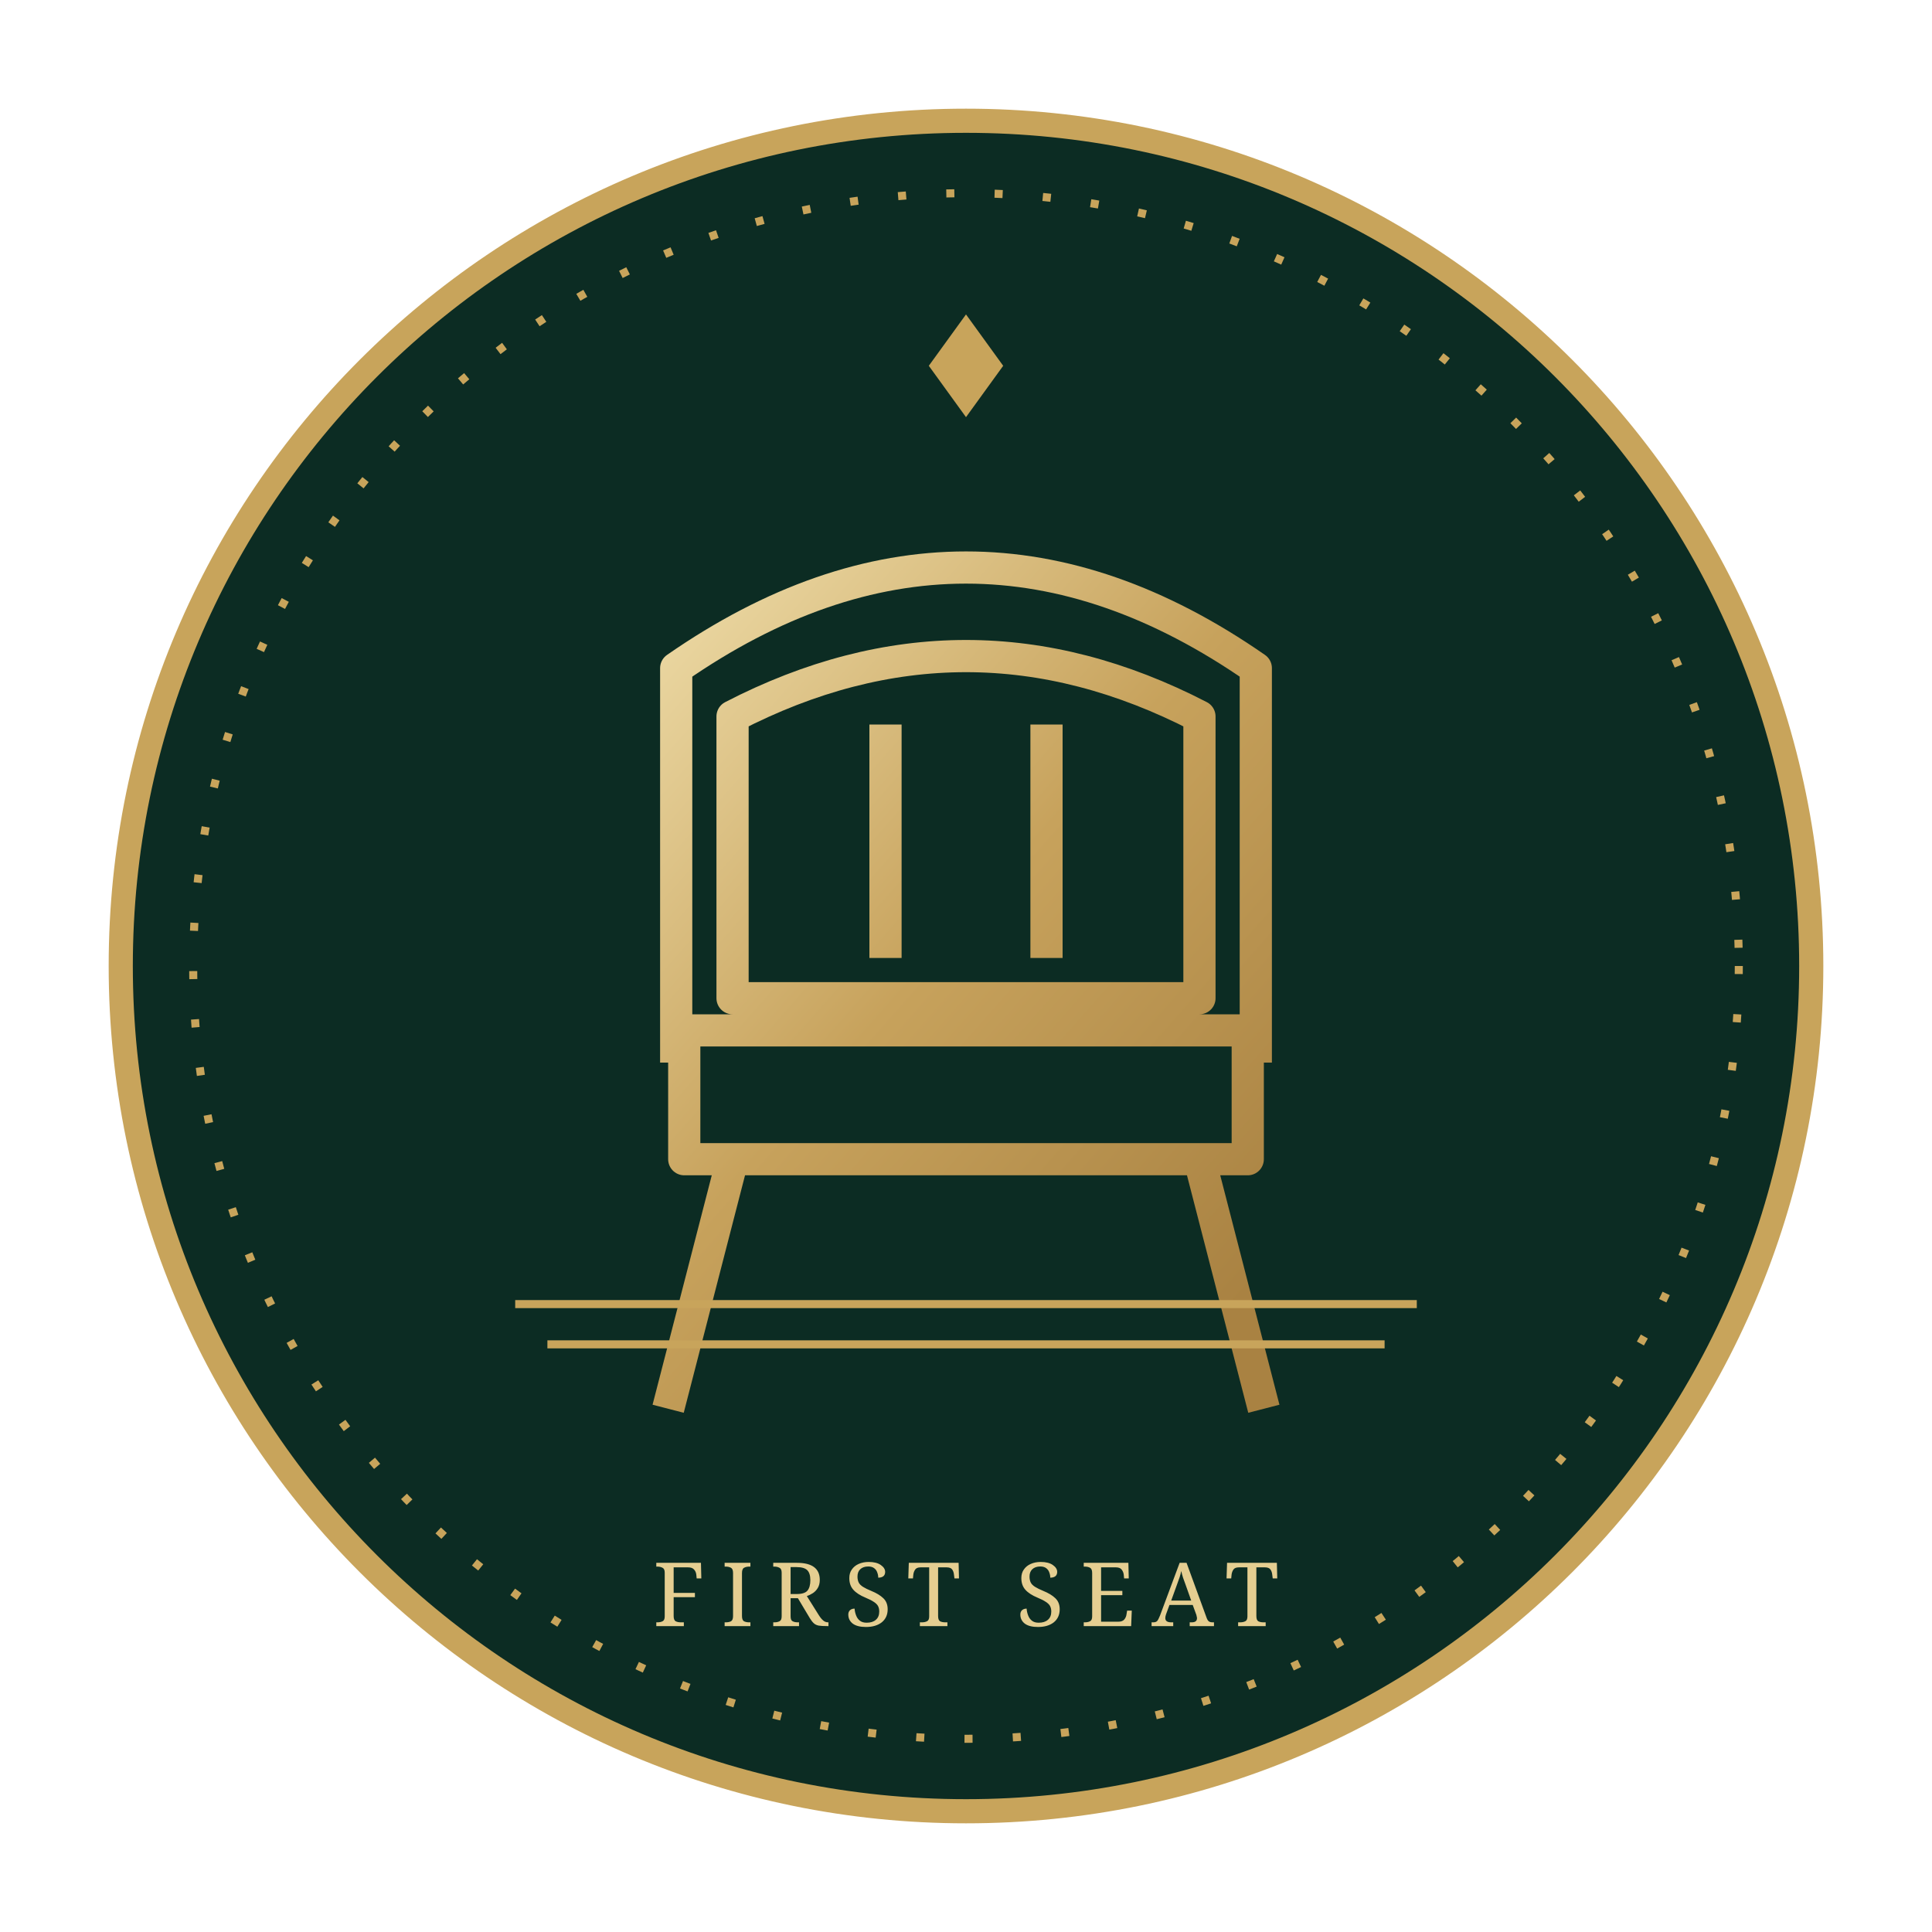
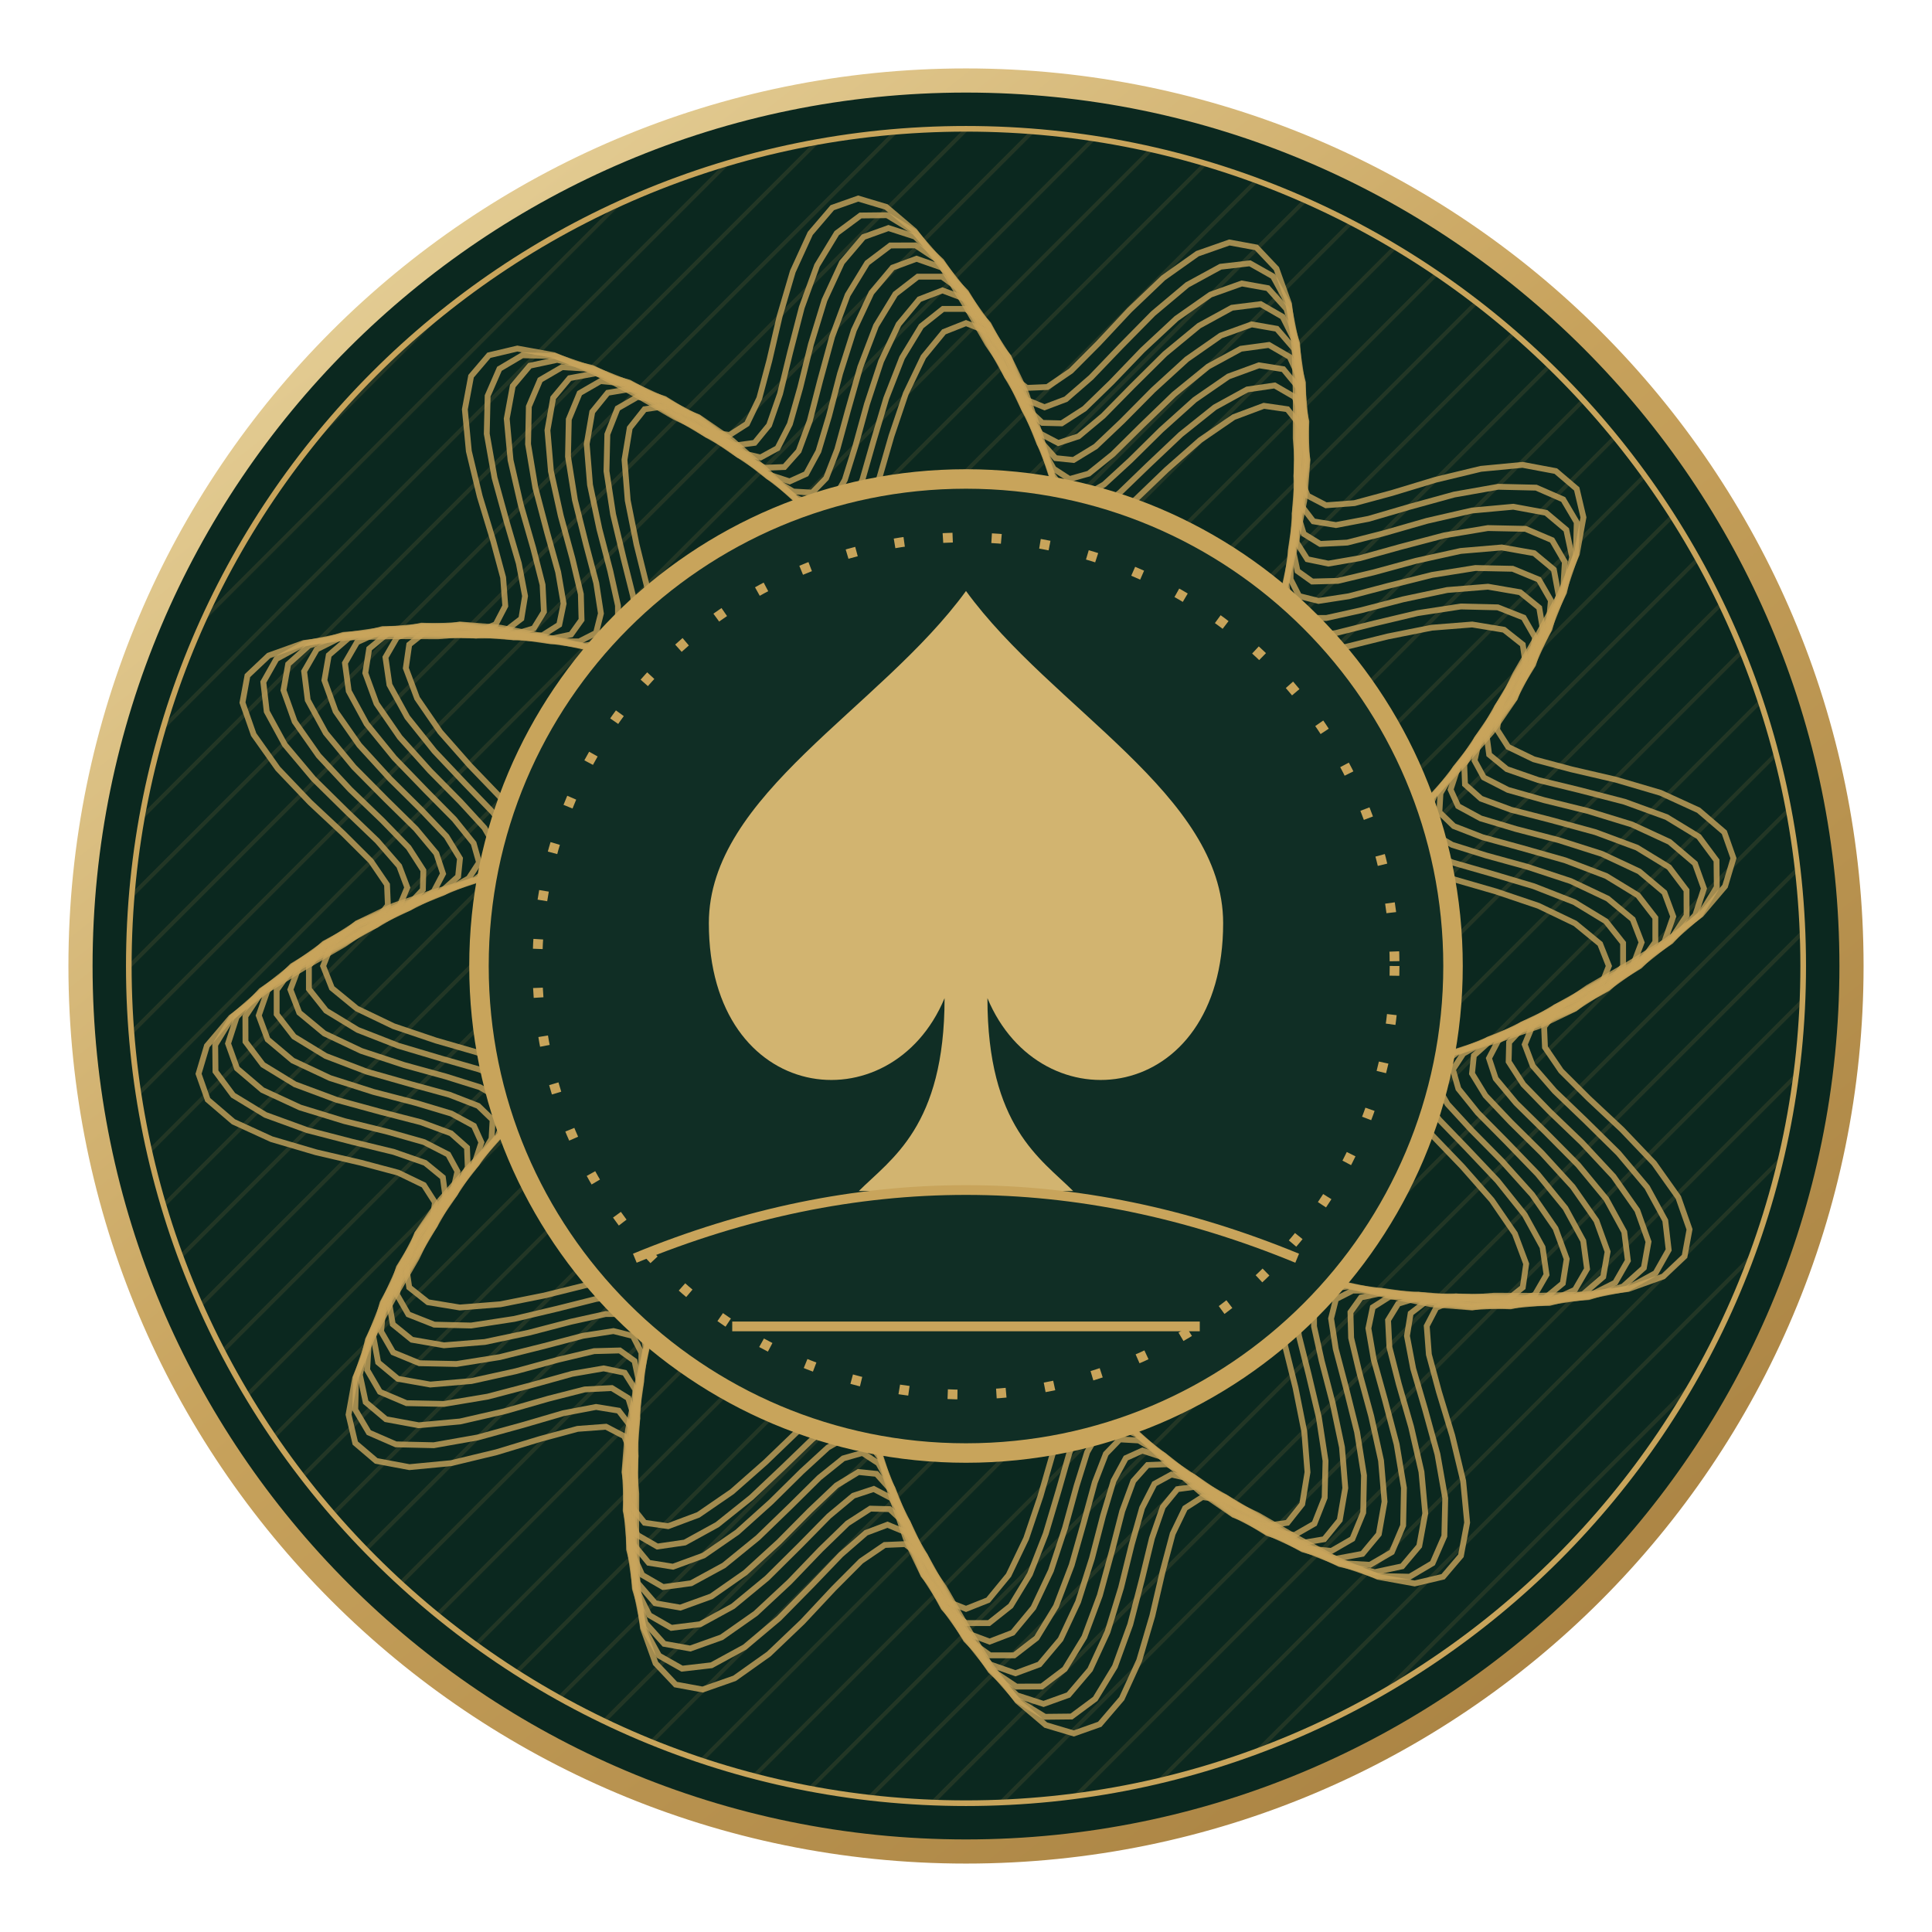
<svg xmlns="http://www.w3.org/2000/svg" viewBox="0 0 240 240" width="240" height="240" role="img" aria-labelledby="title">
  <defs>
    <linearGradient id="gold" x2=".8" y2="1">
      <stop stop-color="#eedca8" />
      <stop offset=".5" stop-color="#c7a25c" />
      <stop offset="1" stop-color="#a98242" />
    </linearGradient>
    <radialGradient id="felt">
      <stop stop-color="#204b39" />
      <stop offset="1" stop-color="#09231c" />
    </radialGradient>
    <pattern id="weave" width="6" height="6" patternUnits="userSpaceOnUse">
      <path d="M0 1H6M1 0V6" stroke="#c6d6aa" stroke-opacity=".07" stroke-width=".6" />
    </pattern>
    <pattern id="hatch" width="6" height="6" patternUnits="userSpaceOnUse" patternTransform="rotate(45)">
      <path d="M0 0V6" stroke="#c8a45b" stroke-opacity=".12" stroke-width="1" />
    </pattern>
  </defs>
-   <circle cx="120" cy="120" r="105" fill="#0c2c23" stroke="#c8a45b" stroke-width="3" />
-   <circle cx="120" cy="120" r="96" fill="none" stroke="#c8a45b" stroke-width="1" stroke-dasharray="1 5" />
-   <path d="M84 132V83Q120 58 156 83V132M91 89Q120 74 149 89V124H91ZM85 128H155V144H85ZM91 144L83 175M149 144L157 175M110 90V119M130 90V119" fill="none" stroke="url(#gold)" stroke-width="4" stroke-linejoin="round" />
-   <path d="M64 162H176M68 167H172" stroke="#c8a45b" stroke-width="1" />
-   <text x="120" y="202" text-anchor="middle" fill="#e5ce91" font-family="Georgia,serif" font-size="11" letter-spacing="2">FIRST SEAT</text>
-   <g transform="translate(120 45) scale(0.22)">
-     <path d="M0 -27L21 2L0 31L-21 2Z" fill="#c8a45b" />
+   <circle cx="120" cy="120" r="110" fill="#0b281f" stroke="url(#gold)" stroke-width="3" />
+   <circle cx="120" cy="120" r="104" fill="url(#hatch)" stroke="#c8a45b" stroke-width=".7" />
+   <g transform="translate(120 120) scale(1.21) translate(-150 -210)">
+     <path d="M216 210L215.1 212.27L212.54 214.37L208.77 216.18L204.42 217.65L200.23 218.86L196.86 219.96L194.85 221.18L194.43 222.74L195.56 224.8L197.92 227.44L200.95 230.59L203.98 234.03L206.35 237.48L207.51 240.58L207.16 243L205.24 244.52L201.97 245.06L197.8 244.73L193.3 243.83L189.07 242.78L185.6 242.06L183.25 242.11L182.11 243.25L182.06 245.6L182.78 249.07L183.83 253.3L184.73 257.8L185.06 261.97L184.52 265.24L183 267.16L180.58 267.51L177.48 266.35L174.03 263.98L170.59 260.95L167.44 257.92L164.8 255.56L162.74 254.43L161.18 254.85L159.96 256.86L158.86 260.23L157.65 264.42L156.18 268.77L154.37 272.54L152.27 275.1L150 276L147.73 275.1L145.63 272.54L143.82 268.77L142.35 264.42L141.14 260.23L140.04 256.86L138.82 254.85L137.26 254.43L135.2 255.56L132.56 257.92L129.41 260.95L125.97 263.98L122.52 266.35L119.42 267.51L117 267.16L115.48 265.24L114.94 261.97L115.27 257.8L116.17 253.3L117.22 249.07L117.94 245.6L117.89 243.25L116.75 242.11L114.4 242.06L110.93 242.78L106.7 243.83L102.2 244.73L98.03 245.06L94.76 244.52L92.84 243L92.49 240.58L93.65 237.48L96.02 234.03L99.05 230.59L102.08 227.44L104.44 224.8L105.57 222.74L105.15 221.18L103.14 219.96L99.77 218.86L95.58 217.65L91.23 216.18L87.46 214.37L84.9 212.27L84 210L84.9 207.73L87.46 205.63L91.23 203.82L95.58 202.35L99.77 201.14L103.14 200.04L105.15 198.82L105.57 197.26L104.44 195.2L102.08 192.56L99.05 189.41L96.02 185.97L93.65 182.52L92.49 179.42L92.84 177L94.76 175.48L98.03 174.94L102.2 175.27L106.7 176.17L110.93 177.22L114.4 177.94L116.75 177.89L117.89 176.75L117.94 174.4L117.22 170.93L116.17 166.7L115.27 162.2L114.94 158.03L115.48 154.76L117 152.84L119.42 152.49L122.52 153.65L125.97 156.02L129.41 159.05L132.56 162.08L135.2 164.44L137.26 165.57L138.82 165.15L140.04 163.14L141.14 159.77L142.35 155.58L143.82 151.23L145.63 147.46L147.73 144.9L150 144L152.27 144.9L154.37 147.46L156.18 151.23L157.65 155.58L158.86 159.77L159.96 163.14L161.18 165.15L162.74 165.57L164.8 164.44L167.44 162.08L170.59 159.05L174.03 156.02L177.48 153.65L180.58 152.49L183 152.84L184.52 154.76L185.06 158.03L184.73 162.2L183.83 166.7L182.78 170.93L182.06 174.4L182.11 176.75L183.25 177.89L185.6 177.94L189.07 177.22L193.3 176.17L197.8 175.27L201.97 174.94L205.24 175.48L207.16 177L207.51 179.42L206.35 182.52L203.98 185.97L200.95 189.41L197.92 192.56L195.56 195.2L194.43 197.26L194.85 198.82L196.86 200.04L200.23 201.14L204.42 202.35L208.77 203.82L212.54 205.63L215.1 207.73L216 210Z" fill="none" stroke="#c8a45b" stroke-width=".6" opacity=".8" />
+     <path d="M217.46 210L215.69 212.29L212.46 214.37L208.32 216.13L203.98 217.59L200.16 218.84L197.46 220.09L196.28 221.54L196.73 223.4L198.59 225.79L201.41 228.71L204.57 232.05L207.36 235.54L209.19 238.87L209.6 241.69L208.42 243.73L205.74 244.83L201.9 245.01L197.44 244.47L192.95 243.56L189.02 242.74L186.06 242.47L184.31 243.14L183.77 244.97L184.18 247.97L185.17 251.91L186.23 256.37L186.91 260.8L186.82 264.59L185.77 267.25L183.73 268.42L180.86 268.03L177.45 266.27L173.85 263.57L170.42 260.54L167.42 257.86L164.99 256.15L163.15 255.85L161.76 257.16L160.62 259.97L159.5 263.88L158.19 268.28L156.56 272.45L154.59 275.69L152.36 277.46L150 277.46L147.71 275.69L145.63 272.46L143.87 268.32L142.41 263.98L141.16 260.16L139.91 257.46L138.46 256.28L136.6 256.73L134.21 258.59L131.29 261.41L127.95 264.57L124.46 267.36L121.13 269.19L118.31 269.6L116.27 268.42L115.17 265.74L114.99 261.9L115.53 257.44L116.44 252.95L117.26 249.02L117.53 246.06L116.86 244.31L115.03 243.77L112.03 244.18L108.09 245.17L103.63 246.23L99.2 246.91L95.41 246.82L92.75 245.77L91.58 243.73L91.97 240.86L93.73 237.45L96.43 233.85L99.46 230.42L102.14 227.42L103.85 224.99L104.15 223.15L102.84 221.76L100.03 220.62L96.12 219.5L91.72 218.19L87.55 216.56L84.31 214.59L82.54 212.36L82.54 210L84.31 207.71L87.54 205.63L91.68 203.87L96.02 202.41L99.84 201.16L102.54 199.91L103.72 198.46L103.27 196.6L101.41 194.21L98.59 191.29L95.43 187.95L92.64 184.46L90.81 181.13L90.4 178.31L91.58 176.27L94.26 175.17L98.1 174.99L102.56 175.53L107.05 176.44L110.98 177.26L113.94 177.53L115.69 176.86L116.23 175.03L115.82 172.03L114.83 168.09L113.77 163.63L113.09 159.2L113.18 155.41L114.23 152.75L116.27 151.58L119.14 151.97L122.55 153.73L126.15 156.43L129.58 159.46L132.58 162.14L135.01 163.85L136.85 164.15L138.24 162.84L139.38 160.03L140.5 156.12L141.81 151.72L143.44 147.55L145.41 144.31L147.64 142.54L150 142.54L152.29 144.31L154.37 147.54L156.13 151.68L157.59 156.02L158.84 159.84L160.09 162.54L161.54 163.72L163.4 163.27L165.79 161.41L168.71 158.59L172.05 155.43L175.54 152.64L178.87 150.81L181.69 150.4L183.73 151.58L184.83 154.26L185.01 158.1L184.47 162.56L183.56 167.05L182.74 170.98L182.47 173.94L183.14 175.69L184.97 176.23L187.97 175.82L191.91 174.83L196.37 173.77L200.8 173.09L204.59 173.18L207.25 174.23L208.42 176.27L208.03 179.14L206.27 182.55L203.57 186.15L200.54 189.58L197.86 192.58L196.15 195.01L195.85 196.85L197.16 198.24L199.97 199.38L203.88 200.5L208.28 201.81L212.45 203.44L215.69 205.41L217.46 207.64L217.46 210Z" fill="none" stroke="#c8a45b" stroke-width=".6" opacity=".8" />
+     <path d="M218.45 210L215.89 212.3L212.14 214.35L207.83 216.08L203.69 217.55L200.41 218.89L198.49 220.31L198.19 222.01L199.44 224.18L201.91 226.87L205.03 230.03L208.13 233.48L210.52 236.94L211.67 240.08L211.27 242.58L209.28 244.22L205.91 244.94L201.64 244.83L197.04 244.18L192.72 243.38L189.21 242.9L186.84 243.17L185.73 244.5L185.73 247L186.52 250.56L187.64 254.86L188.6 259.4L188.94 263.59L188.37 266.89L186.78 268.85L184.22 269.28L180.95 268.22L177.31 265.98L173.65 263.12L170.31 260.27L167.51 258.1L165.32 257.15L163.69 257.74L162.44 259.91L161.35 263.39L160.17 267.68L158.72 272.08L156.92 275.88L154.79 278.45L152.42 279.36L150 278.45L147.7 275.89L145.65 272.14L143.92 267.83L142.45 263.69L141.11 260.41L139.69 258.49L137.99 258.19L135.82 259.44L133.13 261.91L129.97 265.03L126.52 268.13L123.06 270.52L119.92 271.67L117.42 271.27L115.78 269.28L115.06 265.91L115.17 261.64L115.82 257.04L116.62 252.72L117.1 249.21L116.83 246.84L115.5 245.73L113 245.73L109.44 246.52L105.14 247.64L100.6 248.6L96.41 248.94L93.11 248.37L91.15 246.78L90.72 244.22L91.78 240.95L94.02 237.31L96.88 233.65L99.73 230.31L101.9 227.51L102.85 225.32L102.26 223.69L100.09 222.44L96.61 221.35L92.32 220.17L87.92 218.72L84.12 216.92L81.55 214.79L80.64 212.42L81.55 210L84.11 207.7L87.86 205.65L92.17 203.92L96.31 202.45L99.59 201.11L101.51 199.69L101.81 197.99L100.56 195.82L98.09 193.13L94.97 189.97L91.87 186.52L89.48 183.06L88.33 179.92L88.73 177.42L90.72 175.78L94.09 175.06L98.36 175.17L102.96 175.82L107.28 176.62L110.79 177.1L113.16 176.83L114.27 175.5L114.27 173L113.48 169.44L112.36 165.14L111.4 160.6L111.06 156.41L111.63 153.11L113.22 151.15L115.78 150.72L119.05 151.78L122.69 154.02L126.35 156.88L129.69 159.73L132.49 161.9L134.68 162.85L136.31 162.26L137.56 160.09L138.65 156.61L139.83 152.32L141.28 147.92L143.08 144.12L145.21 141.55L147.58 140.64L150 141.55L152.3 144.11L154.35 147.86L156.08 152.17L157.55 156.31L158.89 159.59L160.31 161.51L162.01 161.81L164.18 160.56L166.87 158.09L170.03 154.97L173.48 151.87L176.94 149.48L180.08 148.33L182.58 148.73L184.22 150.72L184.94 154.09L184.83 158.36L184.18 162.96L183.38 167.28L182.9 170.79L183.17 173.16L184.5 174.27L187 174.27L190.56 173.48L194.86 172.36L199.4 171.4L203.59 171.06L206.89 171.63L208.85 173.22L209.28 175.78L208.22 179.05L205.98 182.69L203.12 186.35L200.27 189.69L198.1 192.49L197.15 194.68L197.74 196.31L199.91 197.56L203.39 198.65L207.68 199.83L212.08 201.28L215.88 203.08L218.45 205.21L219.36 207.58L218.45 210Z" fill="none" stroke="#c8a45b" stroke-width=".6" opacity=".8" />
+     <path d="M219 210L215.78 212.3L211.68 214.31L207.39 216.03L203.65 217.54L201.05 219L199.99 220.63L200.55 222.6L202.53 225.06L205.46 228.02L208.69 231.36L211.54 234.86L213.37 238.22L213.76 241.1L212.52 243.24L209.76 244.5L205.82 244.88L201.26 244.57L196.69 243.92L192.69 243.35L189.71 243.32L187.98 244.2L187.48 246.19L187.96 249.31L189.02 253.33L190.15 257.85L190.86 262.3L190.78 266.12L189.67 268.81L187.52 270.05L184.5 269.76L180.9 268.12L177.1 265.57L173.47 262.72L170.29 260.23L167.73 258.71L165.79 258.6L164.36 260.08L163.22 263.02L162.12 267.04L160.85 271.51L159.24 275.73L157.25 278.99L154.95 280.77L152.47 280.77L150 279L147.7 275.78L145.69 271.68L143.97 267.39L142.46 263.65L141 261.05L139.37 259.99L137.4 260.55L134.94 262.53L131.98 265.46L128.64 268.69L125.14 271.54L121.78 273.37L118.9 273.76L116.76 272.52L115.5 269.76L115.12 265.82L115.43 261.26L116.08 256.69L116.65 252.69L116.68 249.71L115.8 247.98L113.81 247.48L110.69 247.96L106.67 249.02L102.15 250.15L97.7 250.86L93.88 250.78L91.19 249.67L89.95 247.52L90.24 244.5L91.88 240.9L94.43 237.1L97.28 233.47L99.77 230.29L101.29 227.73L101.4 225.79L99.92 224.36L96.98 223.22L92.96 222.12L88.49 220.85L84.27 219.24L81.01 217.25L79.23 214.95L79.23 212.47L81 210L84.22 207.7L88.32 205.69L92.61 203.97L96.35 202.46L98.95 201L100.01 199.37L99.45 197.4L97.47 194.94L94.54 191.98L91.31 188.64L88.46 185.14L86.63 181.78L86.24 178.9L87.48 176.76L90.24 175.5L94.18 175.12L98.74 175.43L103.31 176.08L107.31 176.65L110.29 176.68L112.02 175.8L112.52 173.81L112.04 170.69L110.98 166.67L109.85 162.15L109.14 157.7L109.22 153.88L110.33 151.19L112.48 149.95L115.5 150.24L119.1 151.88L122.9 154.43L126.53 157.28L129.71 159.77L132.27 161.29L134.21 161.4L135.64 159.92L136.78 156.98L137.88 152.96L139.15 148.49L140.76 144.27L142.75 141.01L145.05 139.23L147.53 139.23L150 141L152.3 144.22L154.31 148.32L156.03 152.61L157.54 156.35L159 158.95L160.63 160.01L162.6 159.45L165.06 157.47L168.02 154.54L171.36 151.31L174.86 148.46L178.22 146.63L181.1 146.24L183.24 147.48L184.5 150.24L184.88 154.18L184.57 158.74L183.92 163.31L183.35 167.31L183.32 170.29L184.2 172.02L186.19 172.52L189.31 172.04L193.33 170.98L197.85 169.85L202.3 169.14L206.12 169.22L208.81 170.33L210.05 172.48L209.76 175.5L208.12 179.1L205.57 182.9L202.72 186.53L200.23 189.71L198.71 192.27L198.6 194.21L200.08 195.64L203.02 196.78L207.04 197.88L211.51 199.15L215.73 200.76L218.99 202.75L220.77 205.05L220.77 207.53L219 210Z" fill="none" stroke="#c8a45b" stroke-width=".6" opacity=".8" />
+     <path d="M219.17 210L215.45 212.29L211.19 214.28L207.12 216L203.94 217.58L202.14 219.19L201.95 221.04L203.33 223.3L205.92 226.03L209.13 229.21L212.29 232.67L214.72 236.15L215.87 239.33L215.42 241.91L213.36 243.69L209.9 244.59L205.54 244.7L200.85 244.3L196.47 243.76L192.92 243.53L190.55 244.03L189.47 245.54L189.54 248.18L190.41 251.84L191.6 256.21L192.61 260.78L192.97 265L192.38 268.33L190.7 270.35L188.02 270.85L184.59 269.9L180.74 267.82L176.89 265.13L173.36 262.47L170.4 260.5L168.11 259.75L166.41 260.52L165.15 262.84L164.07 266.44L162.93 270.82L161.51 275.28L159.71 279.12L157.54 281.7L155.08 282.61L152.5 281.71L150 279.17L147.71 275.45L145.72 271.19L144 267.12L142.42 263.94L140.81 262.14L138.96 261.95L136.7 263.33L133.97 265.92L130.79 269.13L127.33 272.29L123.85 274.72L120.67 275.87L118.09 275.42L116.31 273.36L115.41 269.9L115.3 265.54L115.7 260.85L116.24 256.47L116.47 252.92L115.97 250.55L114.46 249.47L111.82 249.54L108.16 250.41L103.79 251.6L99.22 252.61L95 252.97L91.67 252.38L89.65 250.7L89.15 248.02L90.1 244.59L92.18 240.74L94.87 236.89L97.53 233.36L99.5 230.4L100.25 228.11L99.48 226.41L97.16 225.15L93.56 224.07L89.18 222.93L84.72 221.51L80.88 219.71L78.3 217.54L77.39 215.08L78.29 212.5L80.83 210L84.55 207.71L88.81 205.72L92.88 204L96.06 202.42L97.86 200.81L98.05 198.96L96.67 196.7L94.08 193.97L90.87 190.79L87.71 187.33L85.28 183.85L84.13 180.67L84.58 178.09L86.64 176.31L90.1 175.41L94.46 175.3L99.15 175.7L103.53 176.24L107.08 176.47L109.45 175.97L110.53 174.46L110.46 171.82L109.59 168.16L108.4 163.79L107.39 159.22L107.03 155L107.62 151.67L109.3 149.65L111.98 149.15L115.41 150.1L119.26 152.18L123.11 154.87L126.64 157.53L129.6 159.5L131.89 160.25L133.59 159.48L134.85 157.16L135.93 153.56L137.07 149.18L138.49 144.72L140.29 140.88L142.46 138.3L144.92 137.39L147.5 138.29L150 140.83L152.29 144.55L154.28 148.81L156 152.88L157.58 156.06L159.19 157.86L161.04 158.05L163.3 156.67L166.03 154.08L169.21 150.87L172.67 147.71L176.15 145.28L179.33 144.13L181.91 144.58L183.69 146.64L184.59 150.1L184.7 154.46L184.3 159.15L183.76 163.53L183.53 167.08L184.03 169.45L185.54 170.53L188.18 170.46L191.84 169.59L196.21 168.4L200.78 167.39L205 167.03L208.33 167.62L210.35 169.3L210.85 171.98L209.9 175.41L207.82 179.26L205.13 183.11L202.47 186.64L200.5 189.6L199.75 191.89L200.52 193.59L202.84 194.85L206.44 195.93L210.82 197.07L215.28 198.49L219.12 200.29L221.7 202.46L222.61 204.92L221.71 207.5L219.17 210Z" fill="none" stroke="#c8a45b" stroke-width=".6" opacity=".8" />
+     <path d="M219.04 210L214.98 212.27L210.76 214.25L207.11 216L204.63 217.68L203.69 219.47L204.38 221.56L206.48 224.08L209.52 227.07L212.84 230.42L215.73 233.92L217.58 237.3L217.95 240.25L216.65 242.51L213.81 243.93L209.79 244.52L205.14 244.45L200.5 244.06L196.46 243.75L193.47 243.96L191.76 245.04L191.31 247.2L191.87 250.44L193.01 254.54L194.21 259.1L194.96 263.58L194.88 267.44L193.72 270.17L191.47 271.48L188.3 271.29L184.52 269.79L180.52 267.41L176.7 264.75L173.36 262.46L170.66 261.15L168.64 261.23L167.18 262.87L166.04 265.96L164.98 270.08L163.74 274.62L162.15 278.89L160.14 282.18L157.77 283.97L155.17 283.98L152.52 282.22L150 279.04L147.73 274.98L145.75 270.76L144 267.11L142.32 264.63L140.53 263.69L138.44 264.38L135.92 266.48L132.93 269.52L129.58 272.84L126.08 275.73L122.7 277.58L119.75 277.95L117.49 276.65L116.07 273.81L115.48 269.79L115.55 265.14L115.94 260.5L116.25 256.46L116.04 253.47L114.96 251.76L112.8 251.31L109.56 251.87L105.46 253.01L100.9 254.21L96.42 254.96L92.56 254.88L89.83 253.72L88.52 251.47L88.71 248.3L90.21 244.52L92.59 240.52L95.25 236.7L97.54 233.36L98.85 230.66L98.77 228.64L97.13 227.18L94.04 226.04L89.92 224.98L85.38 223.74L81.11 222.15L77.82 220.14L76.03 217.77L76.02 215.17L77.78 212.52L80.96 210L85.02 207.73L89.24 205.75L92.89 204L95.37 202.32L96.31 200.53L95.62 198.44L93.52 195.92L90.48 192.93L87.16 189.58L84.27 186.08L82.42 182.7L82.05 179.75L83.35 177.49L86.19 176.07L90.21 175.48L94.86 175.55L99.5 175.94L103.54 176.25L106.53 176.04L108.24 174.96L108.69 172.8L108.13 169.56L106.99 165.46L105.79 160.9L105.04 156.42L105.12 152.56L106.28 149.83L108.53 148.52L111.7 148.71L115.48 150.21L119.48 152.59L123.3 155.25L126.64 157.54L129.34 158.85L131.36 158.77L132.82 157.13L133.96 154.04L135.02 149.92L136.26 145.38L137.85 141.11L139.86 137.82L142.23 136.03L144.83 136.02L147.48 137.78L150 140.96L152.27 145.02L154.25 149.24L156 152.89L157.68 155.37L159.47 156.31L161.56 155.62L164.08 153.52L167.07 150.48L170.42 147.16L173.92 144.27L177.3 142.42L180.25 142.05L182.51 143.35L183.93 146.19L184.52 150.21L184.45 154.86L184.06 159.5L183.75 163.54L183.96 166.53L185.04 168.24L187.2 168.69L190.44 168.13L194.54 166.99L199.1 165.79L203.58 165.04L207.44 165.12L210.17 166.28L211.48 168.53L211.29 171.7L209.79 175.48L207.41 179.48L204.75 183.3L202.46 186.64L201.15 189.34L201.23 191.36L202.87 192.82L205.96 193.96L210.08 195.02L214.62 196.26L218.89 197.85L222.18 199.86L223.97 202.23L223.98 204.83L222.22 207.48L219.04 210Z" fill="none" stroke="#c8a45b" stroke-width=".6" opacity=".8" />
+     <path d="M218.68 210L214.49 212.25L210.51 214.23L207.44 216.04L205.76 217.84L205.71 219.82L207.22 222.16L209.92 224.94L213.24 228.13L216.47 231.6L218.92 235.09L220.07 238.31L219.59 240.99L217.46 242.9L213.93 243.99L209.48 244.34L204.72 244.19L200.29 243.92L196.72 243.95L194.37 244.67L193.33 246.36L193.47 249.14L194.43 252.9L195.7 257.32L196.76 261.94L197.15 266.19L196.53 269.55L194.78 271.63L191.97 272.23L188.37 271.4L184.34 269.48L180.29 266.97L176.59 264.52L173.49 262.76L171.09 262.21L169.35 263.16L168.08 265.64L167.02 269.37L165.92 273.83L164.53 278.36L162.74 282.23L160.52 284.84L157.96 285.76L155.24 284.88L152.53 282.36L150 278.68L147.75 274.49L145.77 270.51L143.96 267.44L142.16 265.76L140.18 265.71L137.84 267.22L135.06 269.92L131.87 273.24L128.4 276.47L124.91 278.92L121.69 280.07L119.01 279.59L117.1 277.46L116.01 273.93L115.66 269.48L115.81 264.72L116.08 260.29L116.05 256.72L115.33 254.37L113.64 253.33L110.86 253.47L107.1 254.43L102.68 255.7L98.06 256.76L93.81 257.15L90.45 256.53L88.37 254.78L87.77 251.97L88.6 248.37L90.52 244.34L93.03 240.29L95.48 236.59L97.24 233.49L97.79 231.09L96.84 229.35L94.36 228.08L90.63 227.02L86.17 225.92L81.64 224.53L77.77 222.74L75.16 220.52L74.24 217.96L75.12 215.24L77.64 212.53L81.32 210L85.51 207.75L89.49 205.77L92.56 203.96L94.24 202.16L94.29 200.18L92.78 197.84L90.08 195.06L86.76 191.87L83.53 188.4L81.08 184.91L79.93 181.69L80.41 179.01L82.54 177.1L86.07 176.01L90.52 175.66L95.28 175.81L99.71 176.08L103.28 176.05L105.63 175.33L106.67 173.64L106.53 170.86L105.57 167.1L104.3 162.68L103.24 158.06L102.85 153.81L103.47 150.45L105.22 148.37L108.03 147.77L111.63 148.6L115.66 150.52L119.71 153.03L123.41 155.48L126.51 157.24L128.91 157.79L130.65 156.84L131.92 154.36L132.98 150.63L134.08 146.17L135.47 141.64L137.26 137.77L139.48 135.16L142.04 134.24L144.76 135.12L147.47 137.64L150 141.32L152.25 145.51L154.23 149.49L156.04 152.56L157.84 154.24L159.82 154.29L162.16 152.78L164.94 150.08L168.13 146.76L171.6 143.53L175.09 141.08L178.31 139.93L180.99 140.41L182.9 142.54L183.99 146.07L184.34 150.52L184.19 155.28L183.92 159.71L183.95 163.28L184.67 165.63L186.36 166.67L189.14 166.53L192.9 165.57L197.32 164.3L201.94 163.24L206.19 162.85L209.55 163.47L211.63 165.22L212.23 168.03L211.4 171.63L209.48 175.66L206.97 179.71L204.52 183.41L202.76 186.51L202.21 188.91L203.16 190.65L205.64 191.92L209.37 192.98L213.83 194.08L218.36 195.47L222.23 197.26L224.84 199.48L225.76 202.04L224.88 204.76L222.36 207.47L218.68 210Z" fill="none" stroke="#c8a45b" stroke-width=".6" opacity=".8" />
+     <path d="M218.21 210L214.08 212.24L210.53 214.23L208.17 216.11L207.36 218.06L208.19 220.26L210.43 222.84L213.57 225.85L216.98 229.21L219.93 232.72L221.79 236.13L222.14 239.15L220.8 241.52L217.89 243.11L213.79 243.92L209.07 244.1L204.37 243.98L200.3 243.93L197.32 244.38L195.65 245.66L195.27 247.98L195.91 251.34L197.13 255.51L198.4 260.12L199.2 264.64L199.11 268.53L197.9 271.31L195.55 272.7L192.24 272.62L188.28 271.27L184.1 269.07L180.1 266.61L176.6 264.54L173.79 263.43L171.7 263.71L170.21 265.53L169.09 268.75L168.06 272.98L166.86 277.61L165.29 281.92L163.27 285.24L160.83 287.05L158.1 287.08L155.27 285.35L152.52 282.2L150 278.21L147.76 274.08L145.77 270.53L143.89 268.17L141.94 267.36L139.74 268.19L137.16 270.43L134.15 273.57L130.79 276.98L127.28 279.93L123.87 281.79L120.85 282.14L118.48 280.8L116.89 277.89L116.08 273.79L115.9 269.07L116.02 264.37L116.07 260.3L115.62 257.32L114.34 255.65L112.02 255.27L108.66 255.91L104.49 257.13L99.88 258.4L95.36 259.2L91.47 259.11L88.69 257.9L87.3 255.55L87.38 252.24L88.73 248.28L90.93 244.1L93.39 240.1L95.46 236.6L96.57 233.79L96.29 231.7L94.47 230.21L91.25 229.09L87.02 228.06L82.39 226.86L78.08 225.29L74.76 223.27L72.95 220.83L72.92 218.1L74.65 215.27L77.8 212.52L81.79 210L85.92 207.76L89.47 205.77L91.83 203.89L92.64 201.94L91.81 199.74L89.57 197.16L86.43 194.15L83.02 190.79L80.07 187.28L78.21 183.87L77.86 180.85L79.2 178.48L82.11 176.89L86.21 176.08L90.93 175.9L95.63 176.02L99.7 176.07L102.68 175.62L104.35 174.34L104.73 172.02L104.09 168.66L102.87 164.49L101.6 159.88L100.8 155.36L100.89 151.47L102.1 148.69L104.45 147.3L107.76 147.38L111.72 148.73L115.9 150.93L119.9 153.39L123.4 155.46L126.21 156.57L128.3 156.29L129.79 154.47L130.91 151.25L131.94 147.02L133.14 142.39L134.71 138.08L136.73 134.76L139.17 132.95L141.9 132.92L144.73 134.65L147.48 137.8L150 141.79L152.24 145.92L154.23 149.47L156.11 151.83L158.06 152.64L160.26 151.81L162.84 149.57L165.85 146.43L169.21 143.02L172.72 140.07L176.13 138.21L179.15 137.86L181.52 139.2L183.11 142.11L183.92 146.21L184.1 150.93L183.98 155.63L183.93 159.7L184.38 162.68L185.66 164.35L187.98 164.73L191.34 164.09L195.51 162.87L200.12 161.6L204.64 160.8L208.53 160.89L211.31 162.1L212.7 164.45L212.62 167.76L211.27 171.72L209.07 175.9L206.61 179.9L204.54 183.4L203.43 186.21L203.71 188.3L205.53 189.79L208.75 190.91L212.98 191.94L217.61 193.14L221.92 194.71L225.24 196.73L227.05 199.17L227.08 201.9L225.35 204.73L222.2 207.48L218.21 210Z" fill="none" stroke="#c8a45b" stroke-width=".6" opacity=".8" />
+     <path d="M217.72 210L213.85 212.23L210.89 214.26L209.35 216.24L209.44 218.35L211.09 220.77L213.92 223.59L217.34 226.79L220.64 230.25L223.13 233.76L224.28 237.04L223.77 239.81L221.59 241.87L217.99 243.16L213.46 243.74L208.65 243.86L204.18 243.85L200.61 244.13L198.28 245.08L197.3 246.96L197.52 249.88L198.56 253.73L199.92 258.21L201.04 262.86L201.45 267.14L200.81 270.55L198.98 272.7L196.06 273.39L192.3 272.71L188.09 270.95L183.86 268.65L179.99 266.41L176.76 264.86L174.27 264.52L172.49 265.66L171.22 268.29L170.19 272.15L169.13 276.71L167.78 281.3L165.99 285.21L163.73 287.85L161.07 288.79L158.19 287.93L155.28 285.46L152.51 281.83L150 277.72L147.77 273.85L145.74 270.89L143.76 269.35L141.65 269.44L139.23 271.09L136.41 273.92L133.21 277.34L129.75 280.64L126.24 283.13L122.96 284.28L120.19 283.77L118.13 281.59L116.84 277.99L116.26 273.46L116.14 268.65L116.15 264.18L115.87 260.61L114.92 258.28L113.04 257.3L110.12 257.52L106.27 258.56L101.79 259.92L97.14 261.04L92.86 261.45L89.45 260.81L87.3 258.98L86.61 256.06L87.29 252.3L89.05 248.09L91.35 243.86L93.59 239.99L95.14 236.76L95.48 234.27L94.34 232.49L91.71 231.22L87.85 230.19L83.29 229.13L78.7 227.78L74.79 225.99L72.15 223.73L71.21 221.07L72.07 218.19L74.54 215.28L78.17 212.51L82.28 210L86.15 207.77L89.11 205.74L90.65 203.76L90.56 201.65L88.91 199.23L86.08 196.41L82.66 193.21L79.36 189.75L76.87 186.24L75.72 182.96L76.23 180.19L78.41 178.13L82.01 176.84L86.54 176.26L91.35 176.14L95.82 176.15L99.39 175.87L101.72 174.92L102.7 173.04L102.48 170.12L101.44 166.27L100.08 161.79L98.96 157.14L98.55 152.86L99.19 149.45L101.02 147.3L103.94 146.61L107.7 147.29L111.91 149.05L116.14 151.35L120.01 153.59L123.24 155.14L125.73 155.48L127.51 154.34L128.78 151.71L129.81 147.85L130.87 143.29L132.22 138.7L134.01 134.79L136.27 132.15L138.93 131.21L141.81 132.07L144.72 134.54L147.49 138.17L150 142.28L152.23 146.15L154.26 149.11L156.24 150.65L158.35 150.56L160.77 148.91L163.59 146.08L166.79 142.66L170.25 139.36L173.76 136.87L177.04 135.72L179.81 136.23L181.87 138.41L183.16 142.01L183.74 146.54L183.86 151.35L183.85 155.82L184.13 159.39L185.08 161.72L186.96 162.7L189.88 162.48L193.73 161.44L198.21 160.08L202.86 158.96L207.14 158.55L210.55 159.19L212.7 161.02L213.39 163.94L212.71 167.7L210.95 171.91L208.65 176.14L206.41 180.01L204.86 183.24L204.52 185.73L205.66 187.51L208.29 188.78L212.15 189.81L216.71 190.87L221.3 192.22L225.21 194.01L227.85 196.27L228.79 198.93L227.93 201.81L225.46 204.72L221.83 207.49L217.72 210Z" fill="none" stroke="#c8a45b" stroke-width=".6" opacity=".8" />
+     <circle cx="150" cy="210" r="50" fill="#102e25" stroke="#c8a45b" stroke-width="2" />
+     <circle cx="150" cy="210" r="44" fill="none" stroke="#c8a45b" stroke-dasharray="1 4" />
+     <g transform="translate(150 199) scale(1.1)">
+       <path d="M0 -25C-8 -14 -24 -6 -24 6C-24 23 -7 25 -2 13C-2 25 -7 28 -10 31H10C7 28 2 25 2 13C7 25 24 23 24 6C24 -6 8 -14 0 -25Z" fill="#d2b470" />
+     </g>
+     <path d="M116 240Q150 226 184 240M126 247H174" fill="none" stroke="#c8a45b" />
  </g>
</svg>
